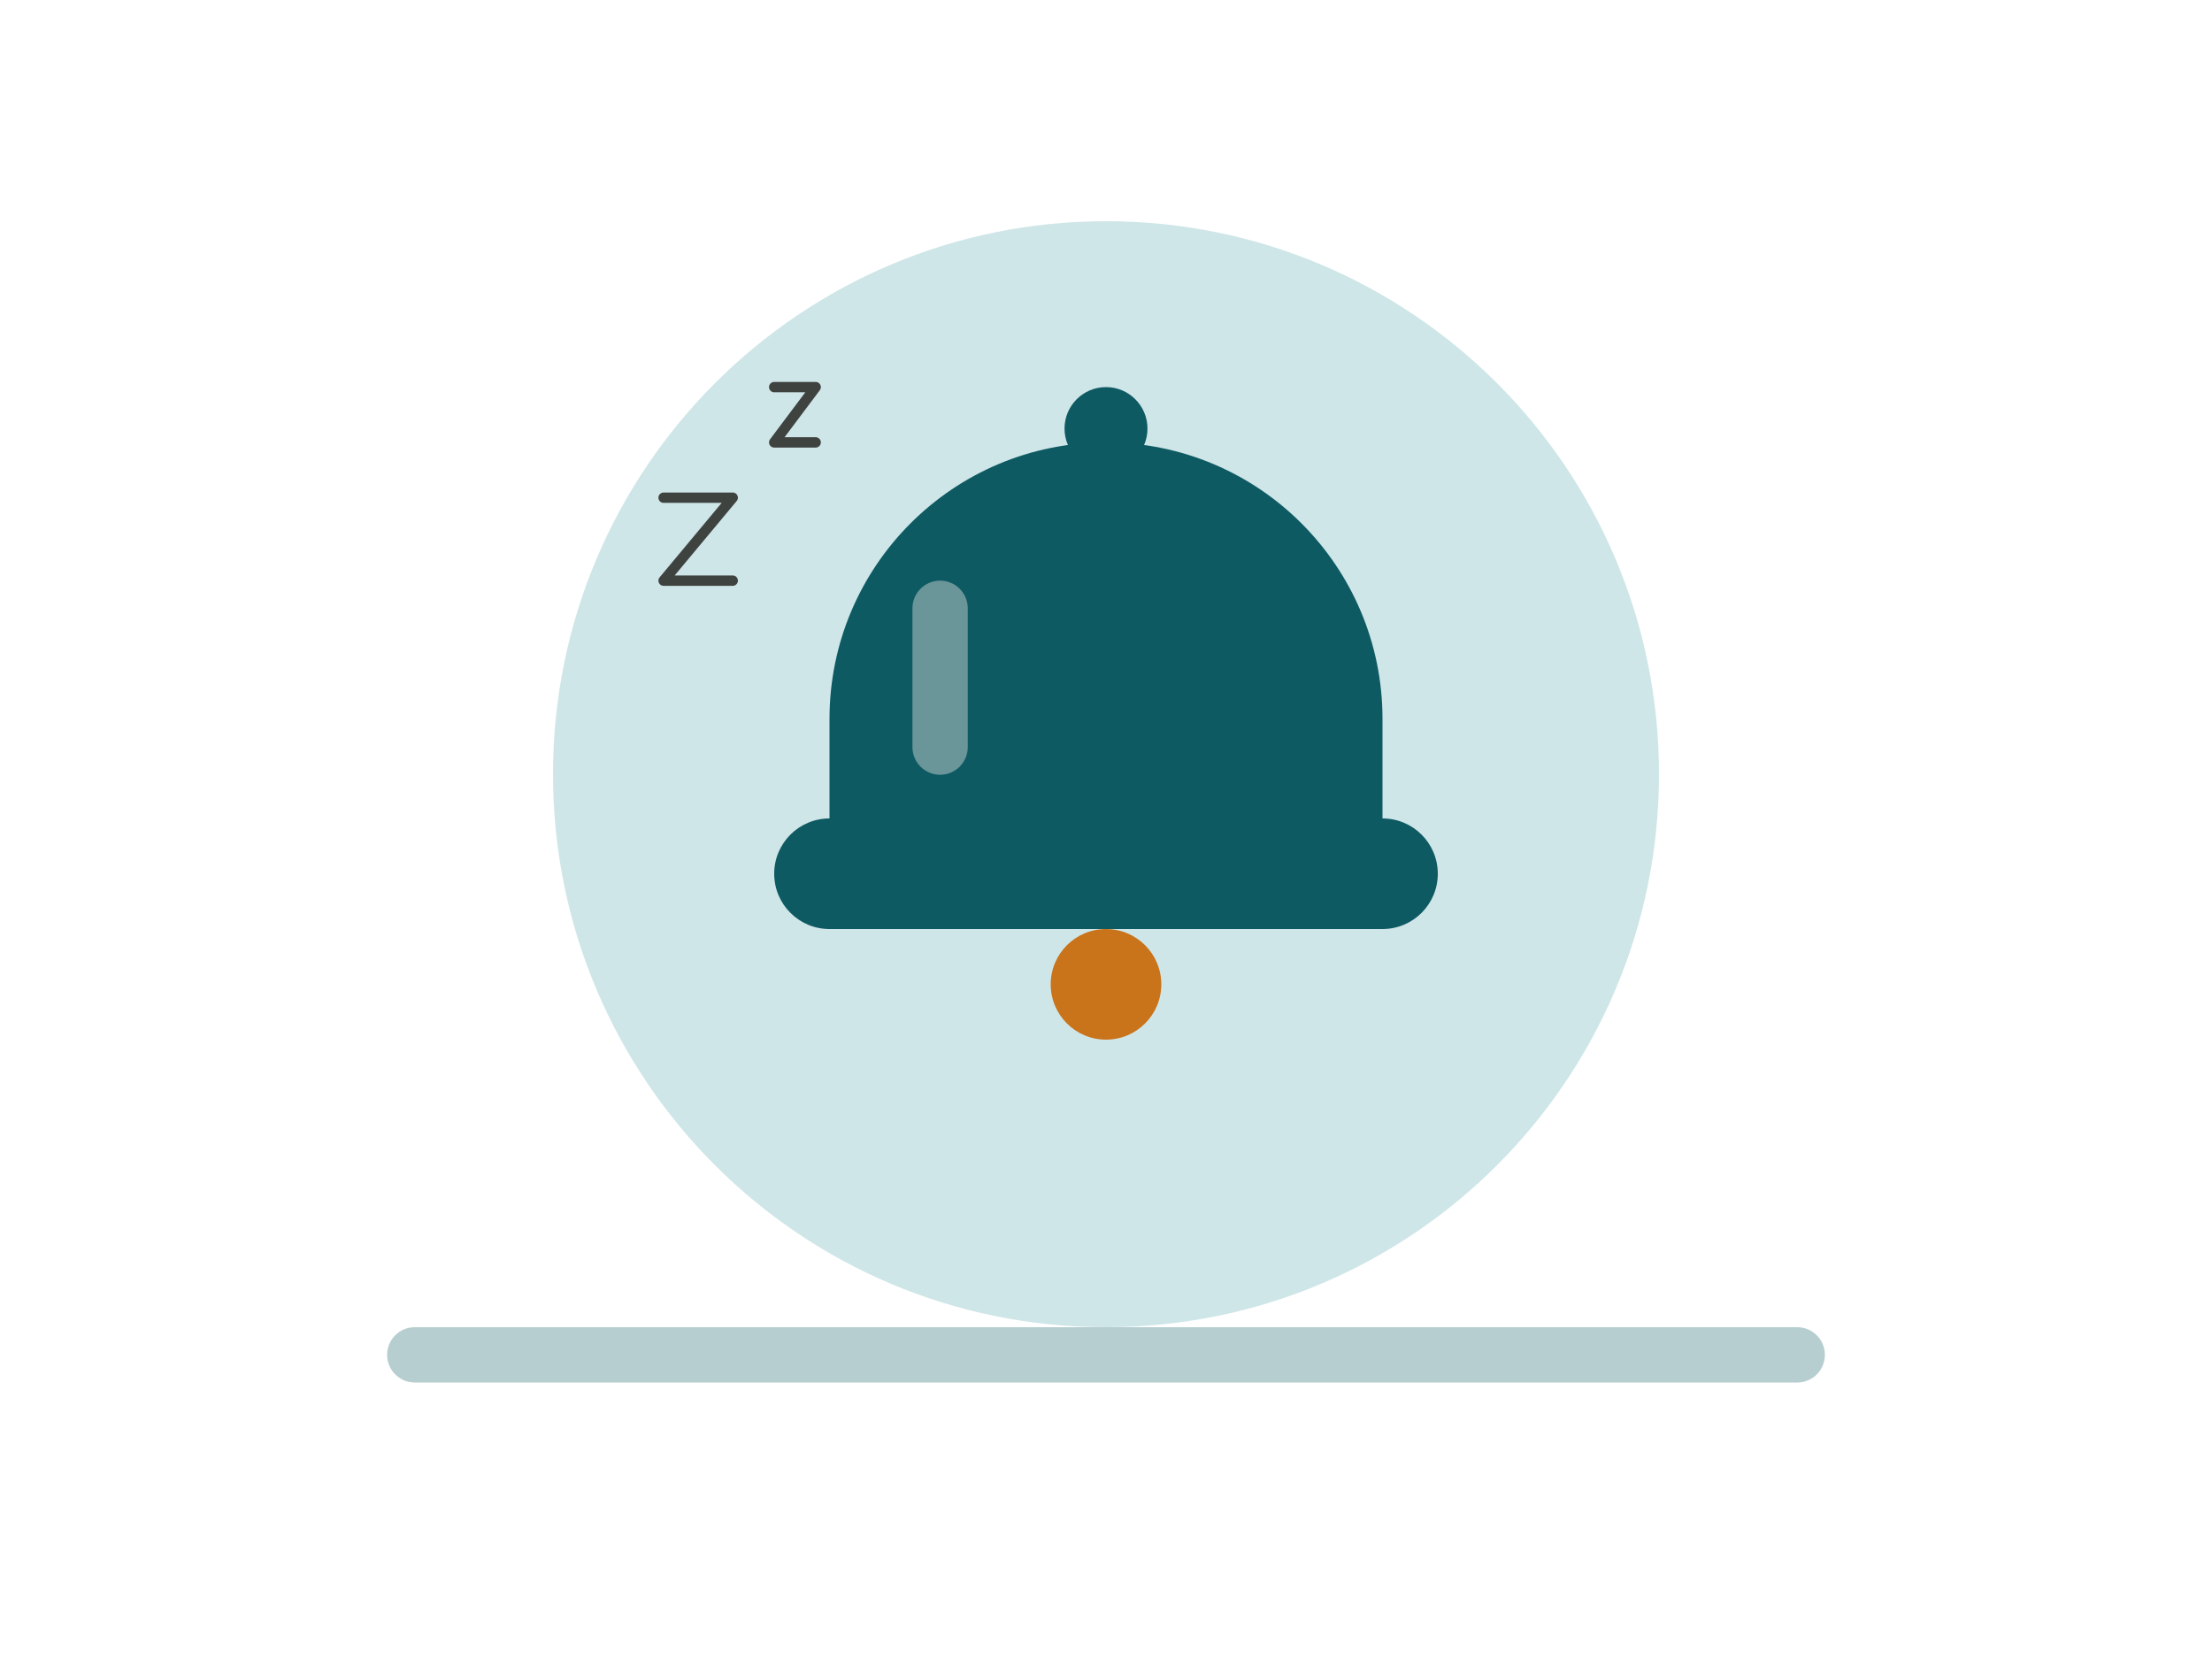
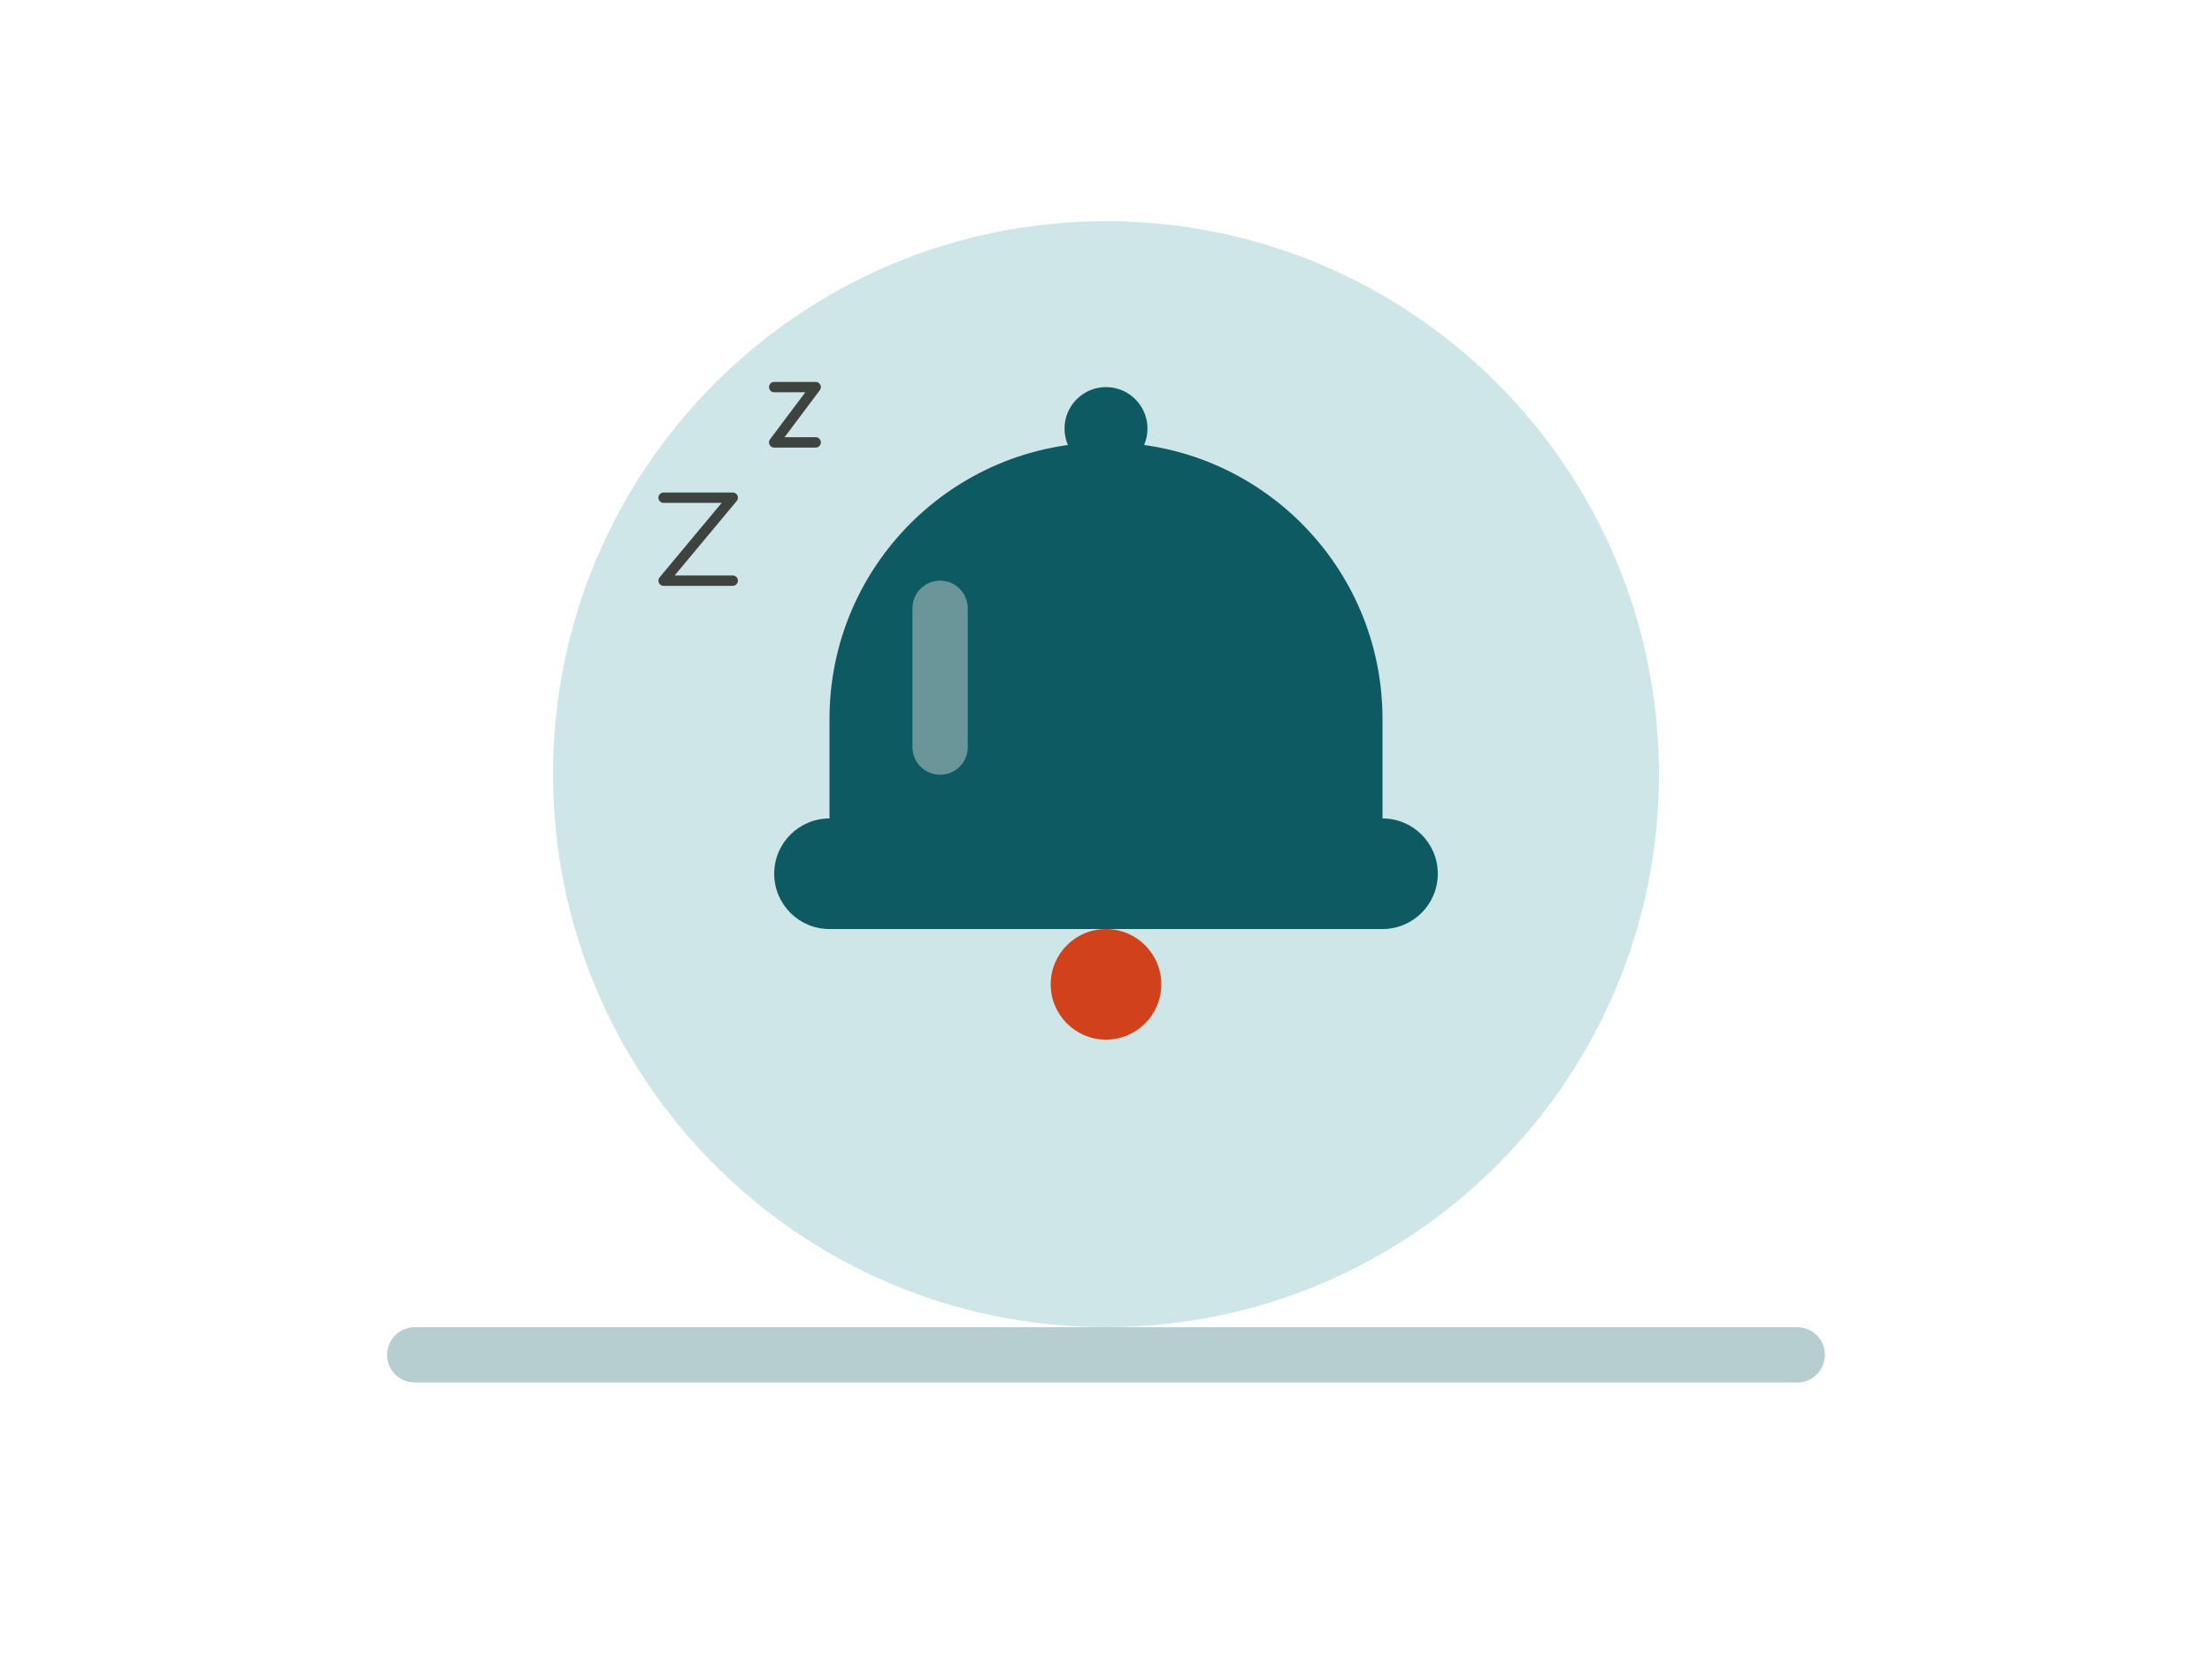
<svg xmlns="http://www.w3.org/2000/svg" width="320" height="240" viewBox="0 0 320 240" role="img">
  <circle cx="160" cy="112" r="80" fill="#CFE6E8" />
  <rect x="56" y="192" width="208" height="8" rx="4" fill="#0E5A63" opacity="0.3" />
  <circle cx="160" cy="62" r="6" fill="#0E5A63" />
  <path d="M160 64H160A40 40 0 0 1 200 104V118.4A8 8 0 0 1 192 126.4H128A8 8 0 0 1 120 118.4V104A40 40 0 0 1 160 64Z" fill="#0E5A63" />
  <rect x="112" y="118.4" width="96" height="16" rx="8" fill="#0E5A63" />
-   <circle cx="160" cy="142.4" r="8" fill="#C9731A" />
+   <circle cx="160" cy="142.4" r="8" fill="#D1411B" />
  <rect x="132" y="84" width="8" height="28.08" rx="4" fill="#F4F1EC" opacity="0.4" />
  <path d="M96 72h10l-10 12h10" fill="none" stroke="#1C1A17" stroke-width="1.5" stroke-linecap="round" stroke-linejoin="round" opacity="0.8" />
  <path d="M112 56h6l-6 8h6" fill="none" stroke="#1C1A17" stroke-width="1.5" stroke-linecap="round" stroke-linejoin="round" opacity="0.8" />
</svg>
